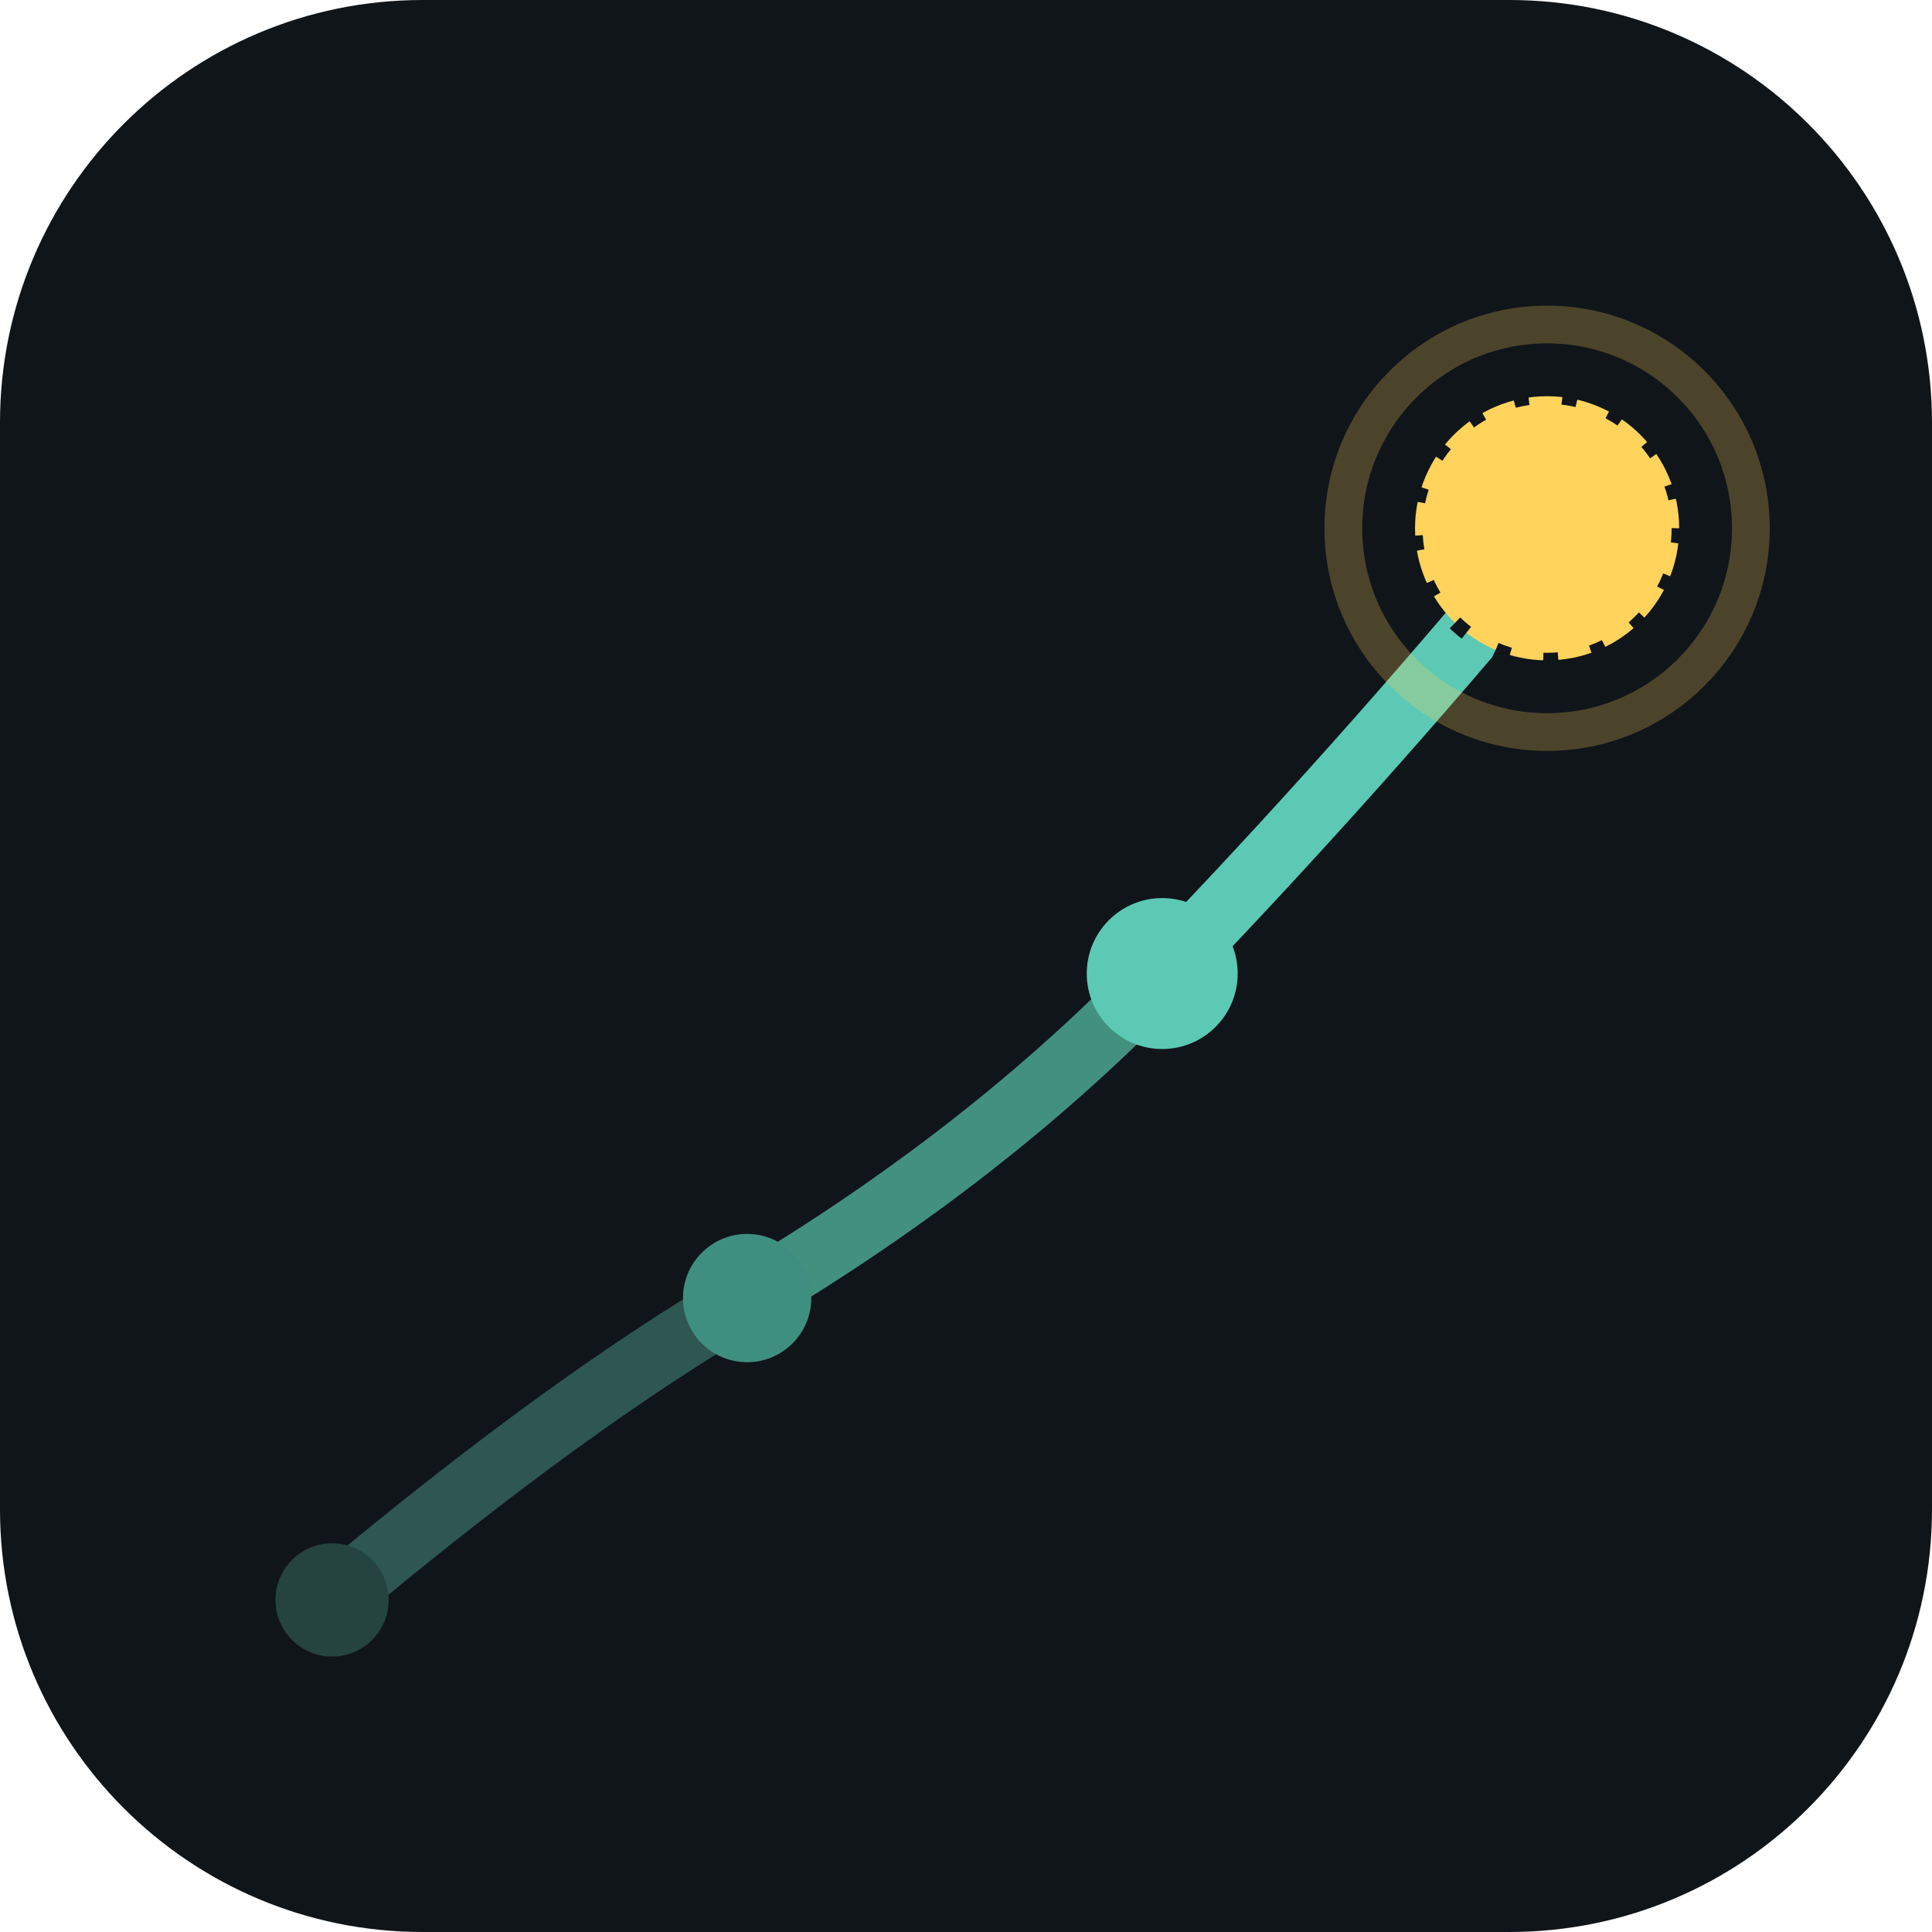
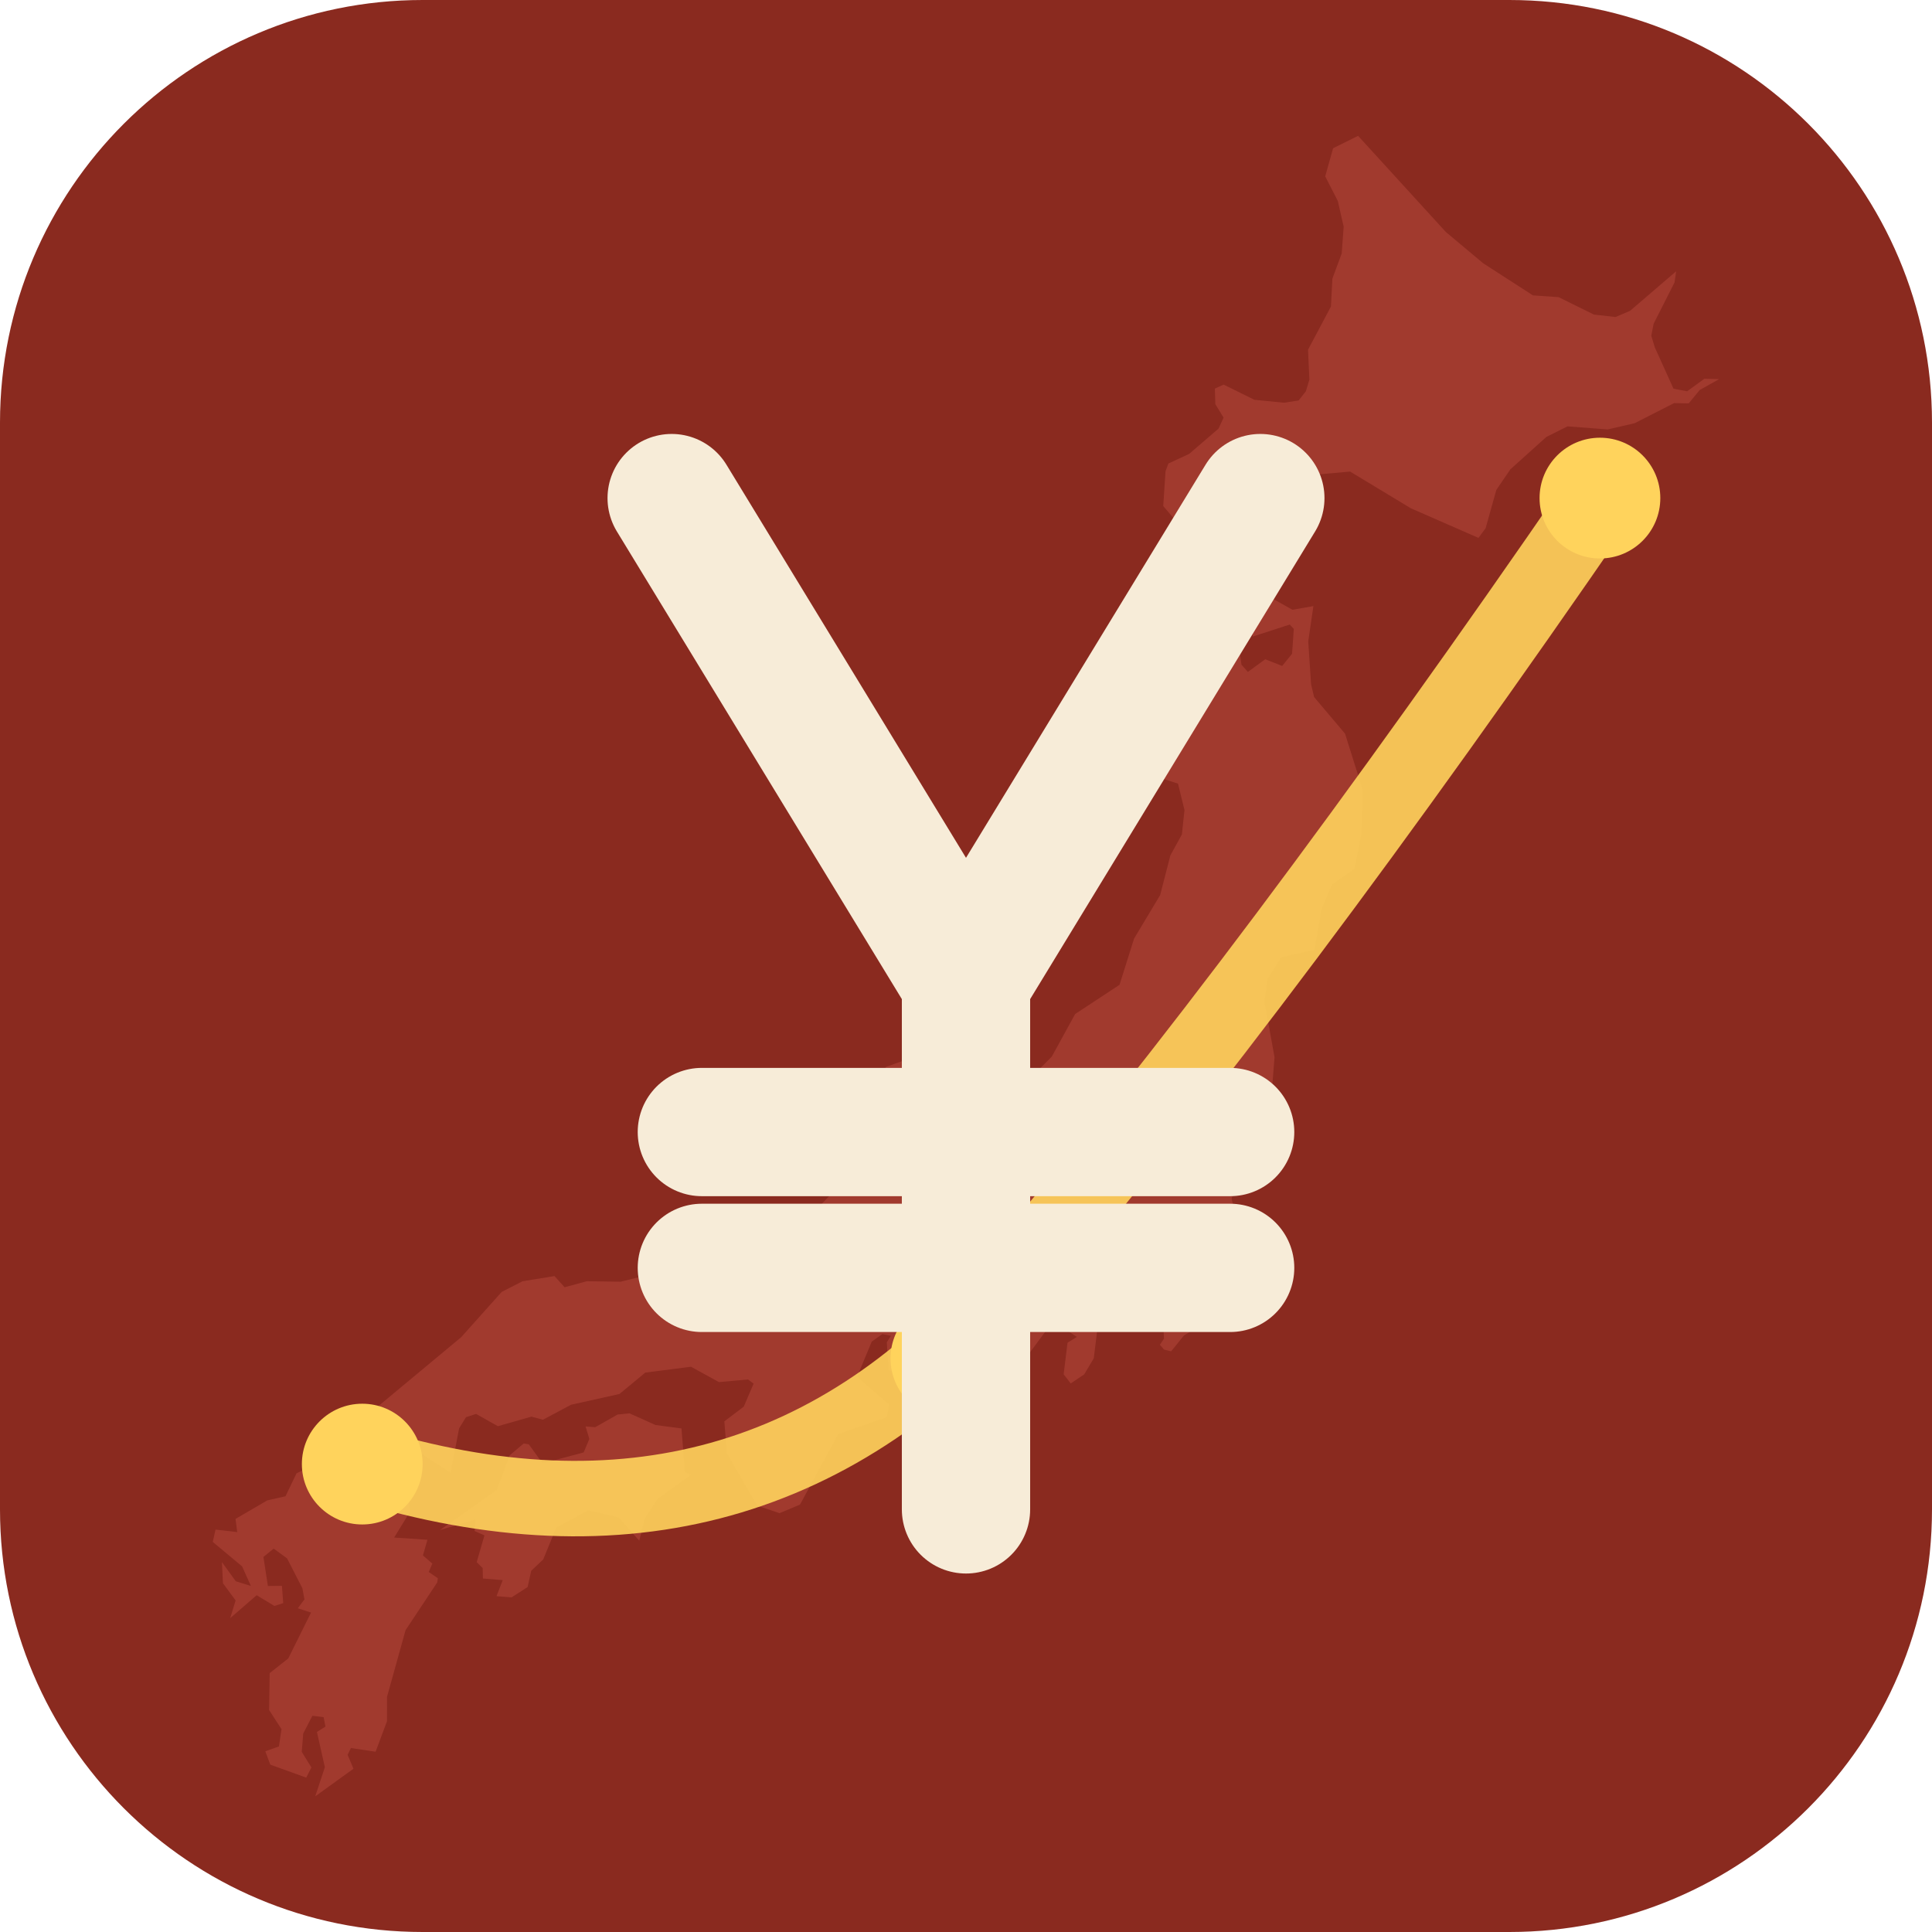
<svg xmlns="http://www.w3.org/2000/svg" viewBox="0 0 512 512">
-   <rect width="512" height="512" rx="112" fill="#10151a" />
-   <path d="M 88 424 Q 150 372 198 344" fill="none" stroke="#2d5750" stroke-width="17" stroke-linecap="round" />
-   <path d="M 198 344 Q 262 306 308 258" fill="none" stroke="#42917f" stroke-width="17" stroke-linecap="round" />
-   <path d="M 308 258 Q 360 204 408 146" fill="none" stroke="#5cc9b4" stroke-width="17" stroke-linecap="round" />
-   <circle cx="88" cy="424" r="15" fill="#25443f" />
-   <circle cx="198" cy="344" r="17" fill="#3f8f80" />
-   <circle cx="308" cy="258" r="20" fill="#5cc9b4" />
-   <circle cx="410" cy="140" r="54" fill="none" stroke="#ffd35c" stroke-opacity="0.25" stroke-width="10" />
-   <circle cx="410" cy="140" r="35" fill="#ffd35c" />
-   <circle cx="410" cy="140" r="35" fill="none" stroke="#10151a" stroke-width="4" stroke-dasharray="4 9" />
+   <rect width="512" height="512" rx="112" fill="#8a2a1f" />
+   <g transform="translate(56.35,36.0) scale(0.03795) translate(-4275.0,-20.0)" fill="#b1453a" fill-opacity="0.6">
+     <path d="M13494.9,1134.0 L13674.2,1146.4 L13920.4,1268.0 L14071.5,1285.2 L14172.9,1242.1 L14495.0,965.7 L14483.6,1043.8 L14337.6,1332.1 L14321.2,1416.0 L14346.2,1497.6 L14476.4,1785.6 L14571.6,1803.8 L14691.8,1716.5 L14794.9,1718.9 L14659.8,1794.6 L14582.7,1888.2 L14480.7,1886.2 L14204.9,2026.9 L14016.8,2070.1 L13736.2,2048.7 L13588.7,2122.5 L13337.4,2348.6 L13239.3,2492.5 L13164.4,2760.2 L13114.4,2827.5 L12643.1,2621.2 L12217.9,2364.4 L11930.1,2390.1 L11658.0,2553.9 L11479.1,2383.1 L11330.7,2380.1 L11246.6,2479.5 L11231.1,2592.9 L11361.1,2722.2 L11494.6,2734.5 L11764.6,2983.6 L11666.6,3037.7 L11446.8,2975.2 L11268.9,3212.2 L11194.5,3262.8 L11115.9,3289.0 L11043.4,3248.6 L11016.7,3166.5 L11089.9,2897.3 L11056.5,2773.7 L10913.2,2605.2 L10929.2,2362.2 L10949.2,2308.2 L11093.9,2241.2 L11299.5,2064.3 L11334.5,1987.7 L11277.0,1893.7 L11273.7,1785.1 L11334.9,1757.1 L11549.9,1863.2 L11756.4,1883.7 L11858.7,1867.9 L11909.1,1803.9 L11933.8,1722.4 L11924.3,1513.5 L12084.2,1212.1 L12094.6,1016.7 L12159.4,841.6 L12173.2,654.5 L12132.3,474.8 L12044.3,302.9 L12099.3,106.6 L12273.8,20.0 L12886.8,691.5 L13148.1,910.3 L13494.9,1134.0Z" />
+     <path d="M11815.3,3329.5 L11961.7,3303.8 L11925.8,3550.5 L11945.5,3848.9 L11966.5,3938.7 L12182.8,4194.7 L12308.2,4593.8 L12299.2,4884.6 L12249.9,5138.6 L12093.2,5247.7 L12020.5,5417.3 L11969.5,5704.3 L11737.1,5757.3 L11642.4,5908.5 L11620.3,6067.9 L11690.4,6453.8 L11668.0,6735.9 L11646.5,6826.0 L11492.1,7042.1 L11390.9,7442.5 L11422.3,7580.2 L11585.4,7847.7 L11433.5,7898.6 L11315.8,8019.4 L11289.3,8214.0 L11249.3,8282.5 L11058.0,8397.0 L10968.2,8507.9 L10918.7,8495.7 L10889.8,8462.1 L10918.3,8419.7 L10907.4,8190.3 L11082.4,7959.5 L11011.6,7893.0 L10912.8,7901.2 L10869.4,8031.8 L10793.2,8100.3 L10803.2,8172.0 L10854.1,8225.7 L10809.4,8308.2 L10679.6,8188.8 L10533.9,8205.2 L10459.3,8303.7 L10428.2,8556.3 L10361.3,8668.9 L10267.3,8732.2 L10217.8,8668.2 L10244.8,8447.8 L10310.1,8407.4 L10191.0,8328.4 L10098.8,8358.4 L9889.2,8641.5 L9847.7,8750.5 L9429.7,8696.2 L9118.0,8761.4 L9264.3,8664.8 L9256.2,8609.6 L9098.9,8614.9 L9054.3,8559.7 L9041.9,8650.4 L8994.8,8641.1 L8982.9,8444.6 L9011.5,8399.2 L8951.4,8387.4 L8877.5,8440.3 L8775.8,8684.9 L9000.6,8880.7 L8983.4,8968.4 L8644.4,9086.1 L8376.6,9578.2 L8233.7,9638.0 L8076.7,9584.9 L7866.4,9222.0 L7848.4,8996.9 L7983.8,8894.2 L8052.8,8733.6 L8013.5,8704.2 L7810.6,8722.8 L7615.4,8615.4 L7296.2,8656.5 L7115.9,8805.8 L6777.4,8881.1 L6581.4,8985.7 L6501.5,8963.9 L6266.9,9030.7 L6114.7,8944.9 L6044.3,8967.7 L5996.1,9046.0 L5936.8,9356.6 L5674.1,9186.0 L5345.3,9269.2 L5241.3,9211.1 L5142.3,9247.0 L5123.1,9018.2 L5197.5,8913.6 L5424.2,8897.1 L6010.0,8409.8 L6293.5,8093.0 L6439.4,8018.6 L6662.2,7982.4 L6732.9,8060.5 L6887.5,8018.5 L7124.3,8021.8 L7896.5,7830.0 L7955.4,7850.2 L7933.8,7954.1 L7995.3,8007.2 L8223.9,8025.1 L8368.2,7942.1 L8492.6,7813.5 L8434.9,7635.2 L8474.5,7534.1 L8663.2,7338.2 L8882.7,7034.0 L8915.8,6866.8 L8896.4,6668.9 L8976.8,6521.9 L9286.9,6410.0 L9296.5,6477.7 L9013.3,6733.5 L9074.5,6806.2 L9088.9,6957.9 L9237.5,7025.1 L9299.8,7011.3 L9410.8,6866.4 L9932.3,6652.9 L10134.9,6449.9 L10298.1,6152.5 L10608.0,5948.4 L10709.6,5625.6 L10891.5,5322.3 L10963.0,5044.8 L11043.4,4898.7 L11061.6,4728.1 L11016.3,4543.6 L10852.4,4490.9 L10960.2,4410.2 L11026.9,4219.3 L10970.5,4000.5 L10998.2,3889.4 L11201.7,3750.7 L11242.1,3623.1 L11223.7,3498.9 L11269.5,3443.8 L11425.9,3471.3 L11459.4,3713.0 L11504.2,3763.4 L11625.5,3675.0 L11743.7,3721.8 L11812.8,3636.8 L11825.0,3463.1 L11796.6,3432.7 L11537.9,3516.6 L11538.7,3424.7 L11576.0,3287.3 L11626.1,3223.2 L11815.3,3329.5Z" />
+     <path d="M7367.8,9022.5 L7549.0,9046.3 L7573.2,9349.4 L7614.6,9371.2 L7380.5,9540.9 L7293.5,9676.1 L7254.0,9829.8 L7109.7,9668.9 L6898.3,9618.8 L6674.3,9739.6 L6583.5,9961.1 L6499.6,10040.5 L6474.5,10154.0 L6362.6,10226.0 L6257.4,10217.7 L6300.9,10105.6 L6162.5,10094.3 L6160.8,10021.5 L6118.9,9980.1 L6173.0,9793.2 L6104.2,9762.6 L6109.2,9683.2 L5863.1,9755.6 L6258.2,9475.7 L6349.6,9233.7 L6447.3,9151.4 L6482.8,9157.1 L6575.8,9285.8 L6614.2,9281.1 L6865.9,9213.9 L6905.7,9119.9 L6879.3,9032.5 L6946.3,9037.7 L7103.0,8949.2 L7185.5,8940.9 L7367.8,9022.5Z" />
+     <path d="M5307.8,9545.5 L5431.7,9570.9 L5572.1,9505.7 L5645.4,9545.4 L5654.7,9625.7 L5542.6,9808.4 L5775.1,9823.9 L5743.5,9933.2 L5809.2,9990.0 L5784.1,10048.7 L5847.6,10092.4 L5843.4,10121.7 L5622.2,10455.1 L5492.7,10920.8 L5492.5,11091.0 L5413.0,11303.9 L5240.6,11278.1 L5217.5,11325.5 L5258.5,11422.7 L4991.4,11615.5 L5058.7,11412.3 L5003.3,11165.7 L5063.0,11128.4 L5050.0,11062.6 L4971.6,11052.9 L4907.5,11177.1 L4897.4,11305.2 L4964.7,11413.6 L4928.6,11484.8 L4677.5,11394.1 L4642.9,11300.8 L4738.0,11267.1 L4756.0,11146.4 L4669.2,11012.5 L4673.4,10755.0 L4803.2,10652.4 L4962.1,10332.2 L4869.8,10302.1 L4916.1,10240.3 L4901.8,10162.3 L4794.6,9953.6 L4701.3,9885.5 L4629.7,9943.7 L4660.8,10146.6 L4758.9,10145.5 L4767.9,10266.1 L4706.5,10285.9 L4582.6,10211.0 L4397.8,10370.8 L4435.5,10247.3 L4347.0,10127.4 L4339.9,9979.6 L4436.5,10113.5 L4542.2,10146.4 L4480.8,10009.7 L4275.8,9838.6 L4295.3,9752.7 L4446.7,9770.2 L4434.8,9678.0 L4656.3,9549.0 L4783.8,9520.0 L4860.7,9359.9 L5010.7,9285.4 L5164.5,9330.0 L5232.4,9489.3 L5307.8,9545.5Z" />
+   </g>
+   <path d="M 96 388 Q 200 420 268 340 Q 336 260 424 132" fill="none" stroke="#ffd35c" stroke-width="20" stroke-linecap="round" stroke-opacity="0.9" />
+   <circle cx="96" cy="388" r="16" fill="#ffd35c" />
+   <circle cx="252" cy="360" r="16" fill="#ffd35c" />
+   <circle cx="424" cy="132" r="16" fill="#ffd35c" />
+   <path d="M 178 132 L 256 260 L 334 132 M 256 260 L 256 400 M 186 300 L 326 300 M 186 336 L 326 336" fill="none" stroke="#f7ecd8" stroke-width="34" stroke-linecap="round" stroke-linejoin="round" />
</svg>
